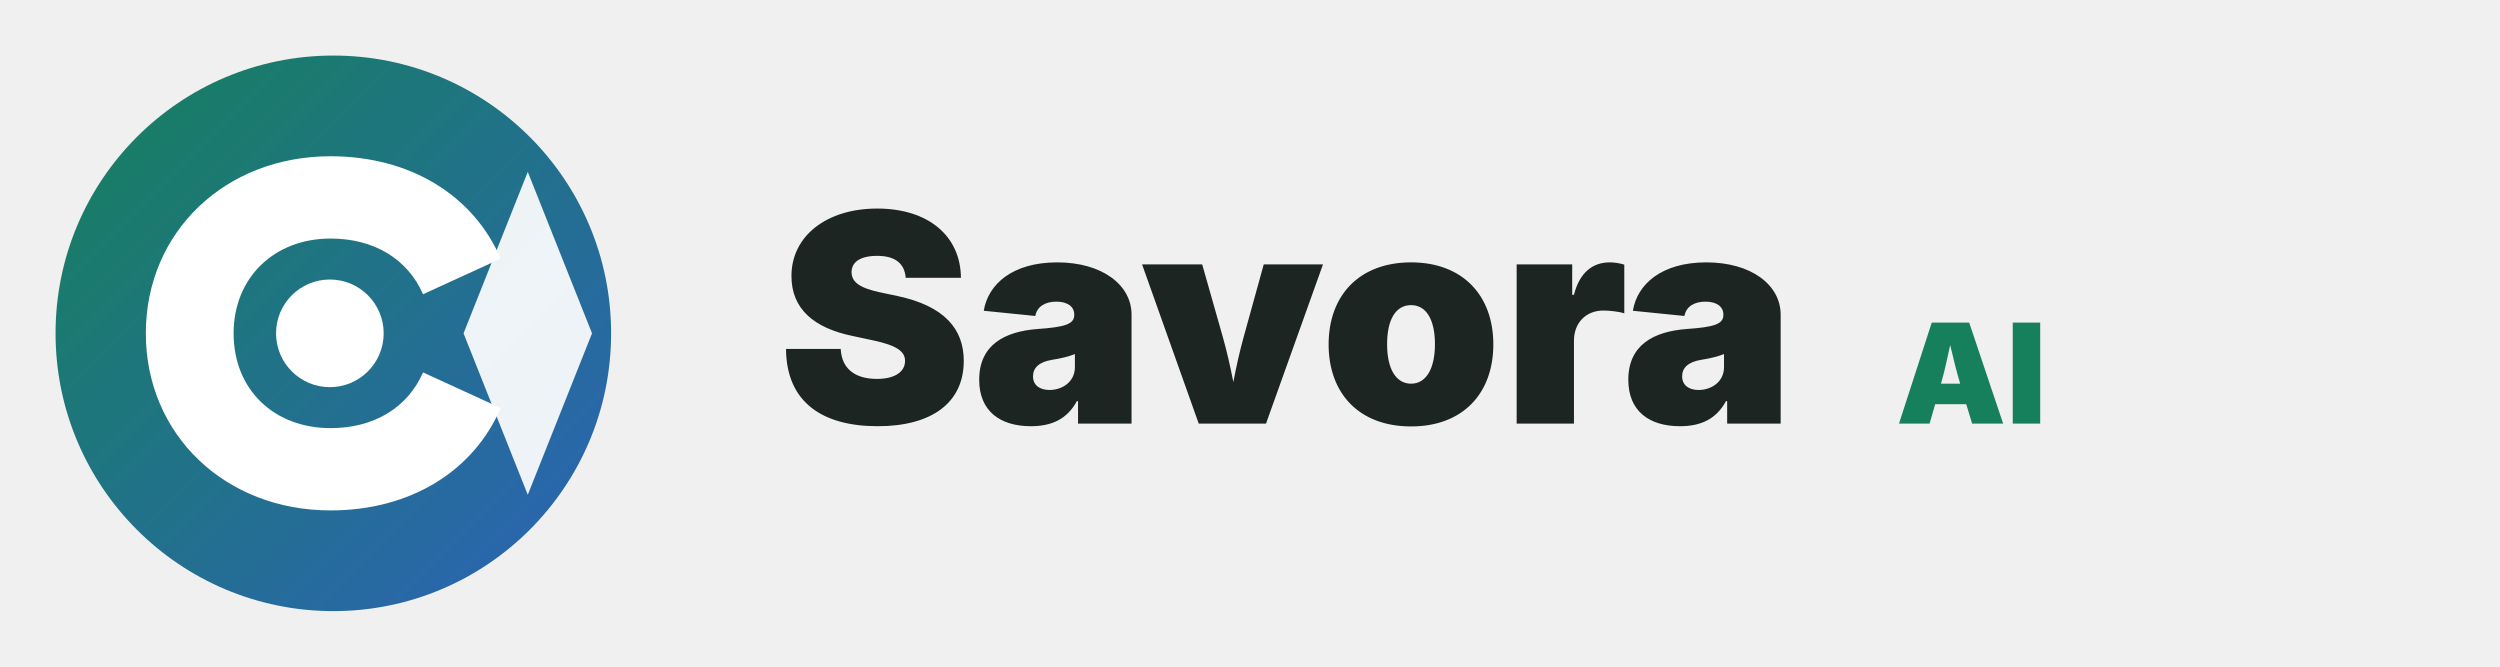
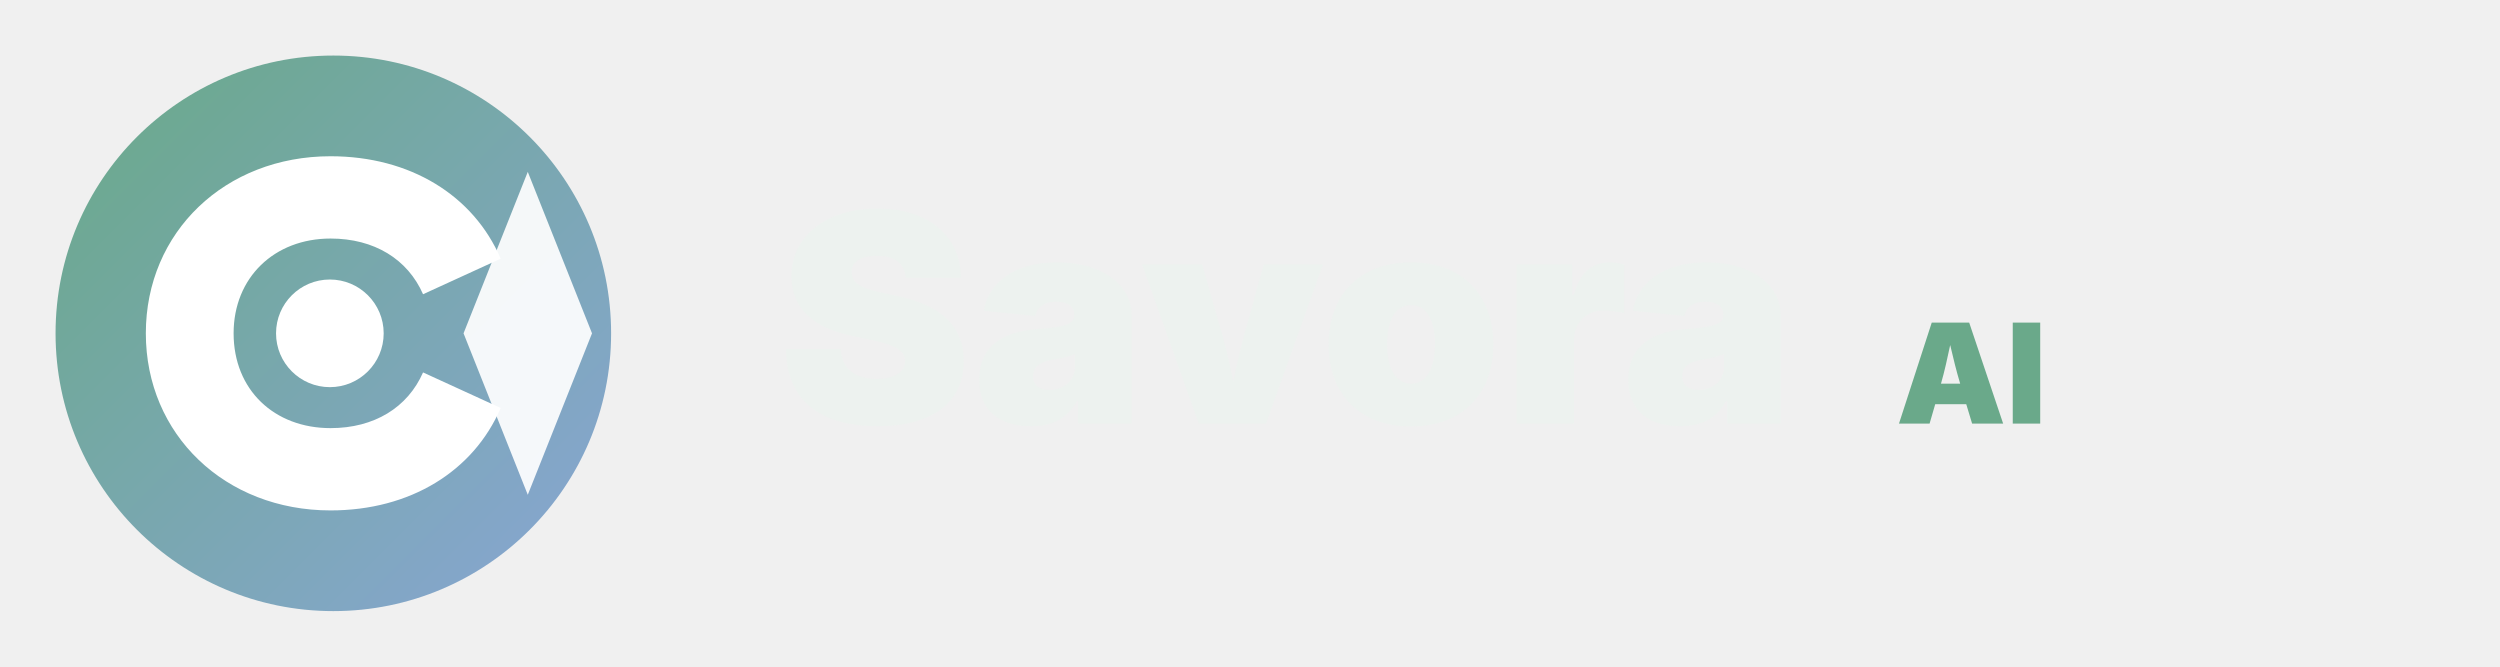
<svg xmlns="http://www.w3.org/2000/svg" viewBox="0 0 360 96" role="img" aria-labelledby="title desc">
  <defs>
    <linearGradient id="markGradient" x1="10" y1="12" x2="80" y2="82" gradientUnits="userSpaceOnUse">
-       <stop stop-color="#16805d" />
-       <stop offset="1" stop-color="#2b65b1" />
+       <stop stop-color="#6aa98a" />
+       <stop offset="1" stop-color="#86a6cf" />
    </linearGradient>
  </defs>
  <g fill="none" fill-rule="evenodd">
    <path fill="url(#markGradient)" d="M48 8c22.091 0 40 17.909 40 40S70.091 88 48 88 8 70.091 8 48 25.909 8 48 8Z" />
    <path fill="#fff" d="M47.6 22.5c11.46 0 20.58 5.63 24.5 14.75l-11.18 5.12c-2.22-5.06-7.04-8.02-13.32-8.02-8.1 0-13.96 5.62-13.96 13.65 0 8.15 5.86 13.65 13.96 13.65 6.28 0 11.1-2.96 13.32-8.02l11.18 5.12C68.18 67.87 59.06 73.5 47.6 73.5 32.42 73.5 21 62.59 21 48s11.42-25.5 26.6-25.5Z" />
    <path fill="#fff" d="M47.5 40.25c4.28 0 7.75 3.47 7.75 7.75s-3.47 7.75-7.75 7.75-7.75-3.47-7.75-7.75 3.47-7.75 7.75-7.75Z" />
    <path fill="#fff" d="M76 24.75 85.25 48 76 71.25 66.75 48z" opacity=".92" />
-     <text x="112" y="61" fill="#1c2522" font-family="Inter, Arial, sans-serif" font-size="42" font-weight="850" letter-spacing="0">Savora</text>
-     <text x="273" y="61" fill="#16805d" font-family="Inter, Arial, sans-serif" font-size="20" font-weight="850" letter-spacing="0">AI</text>
+     <text x="112" y="61" fill="#edf2ef" font-family="Inter, Arial, sans-serif" font-size="42" font-weight="850" letter-spacing="0">Savora</text>
+     <text x="273" y="61" fill="#6aa98a" font-family="Inter, Arial, sans-serif" font-size="20" font-weight="850" letter-spacing="0">AI</text>
  </g>
</svg>
